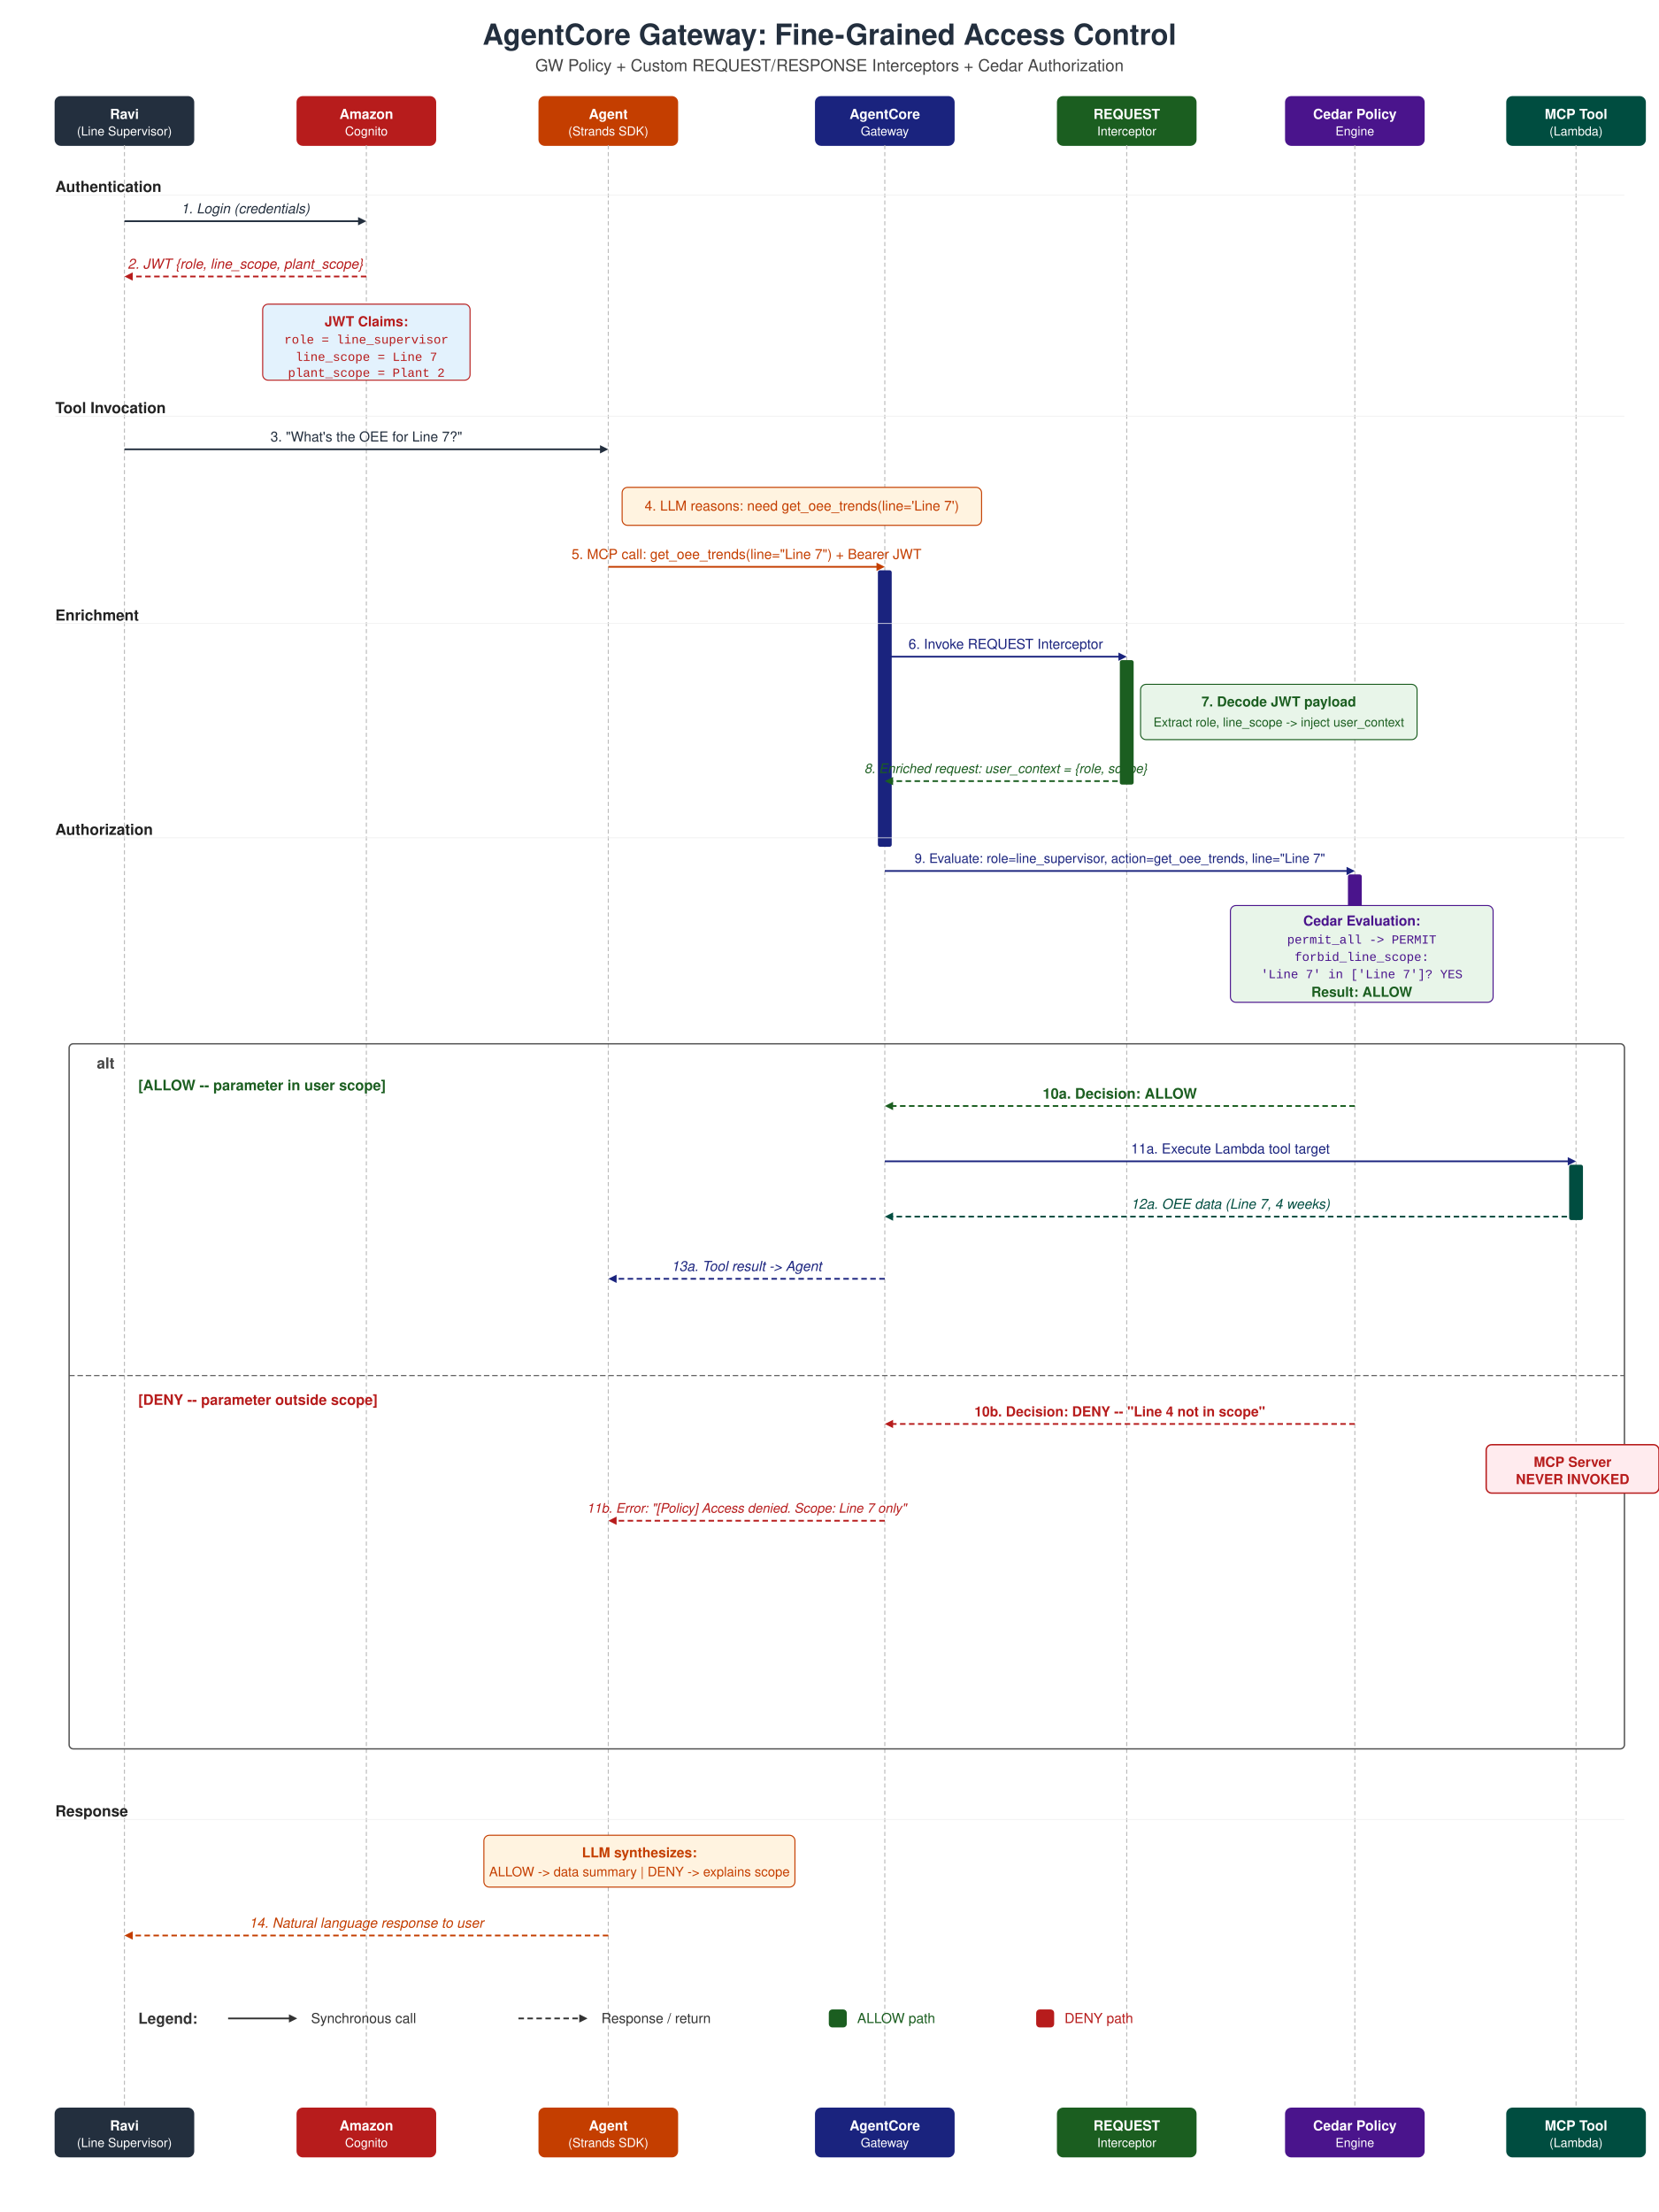
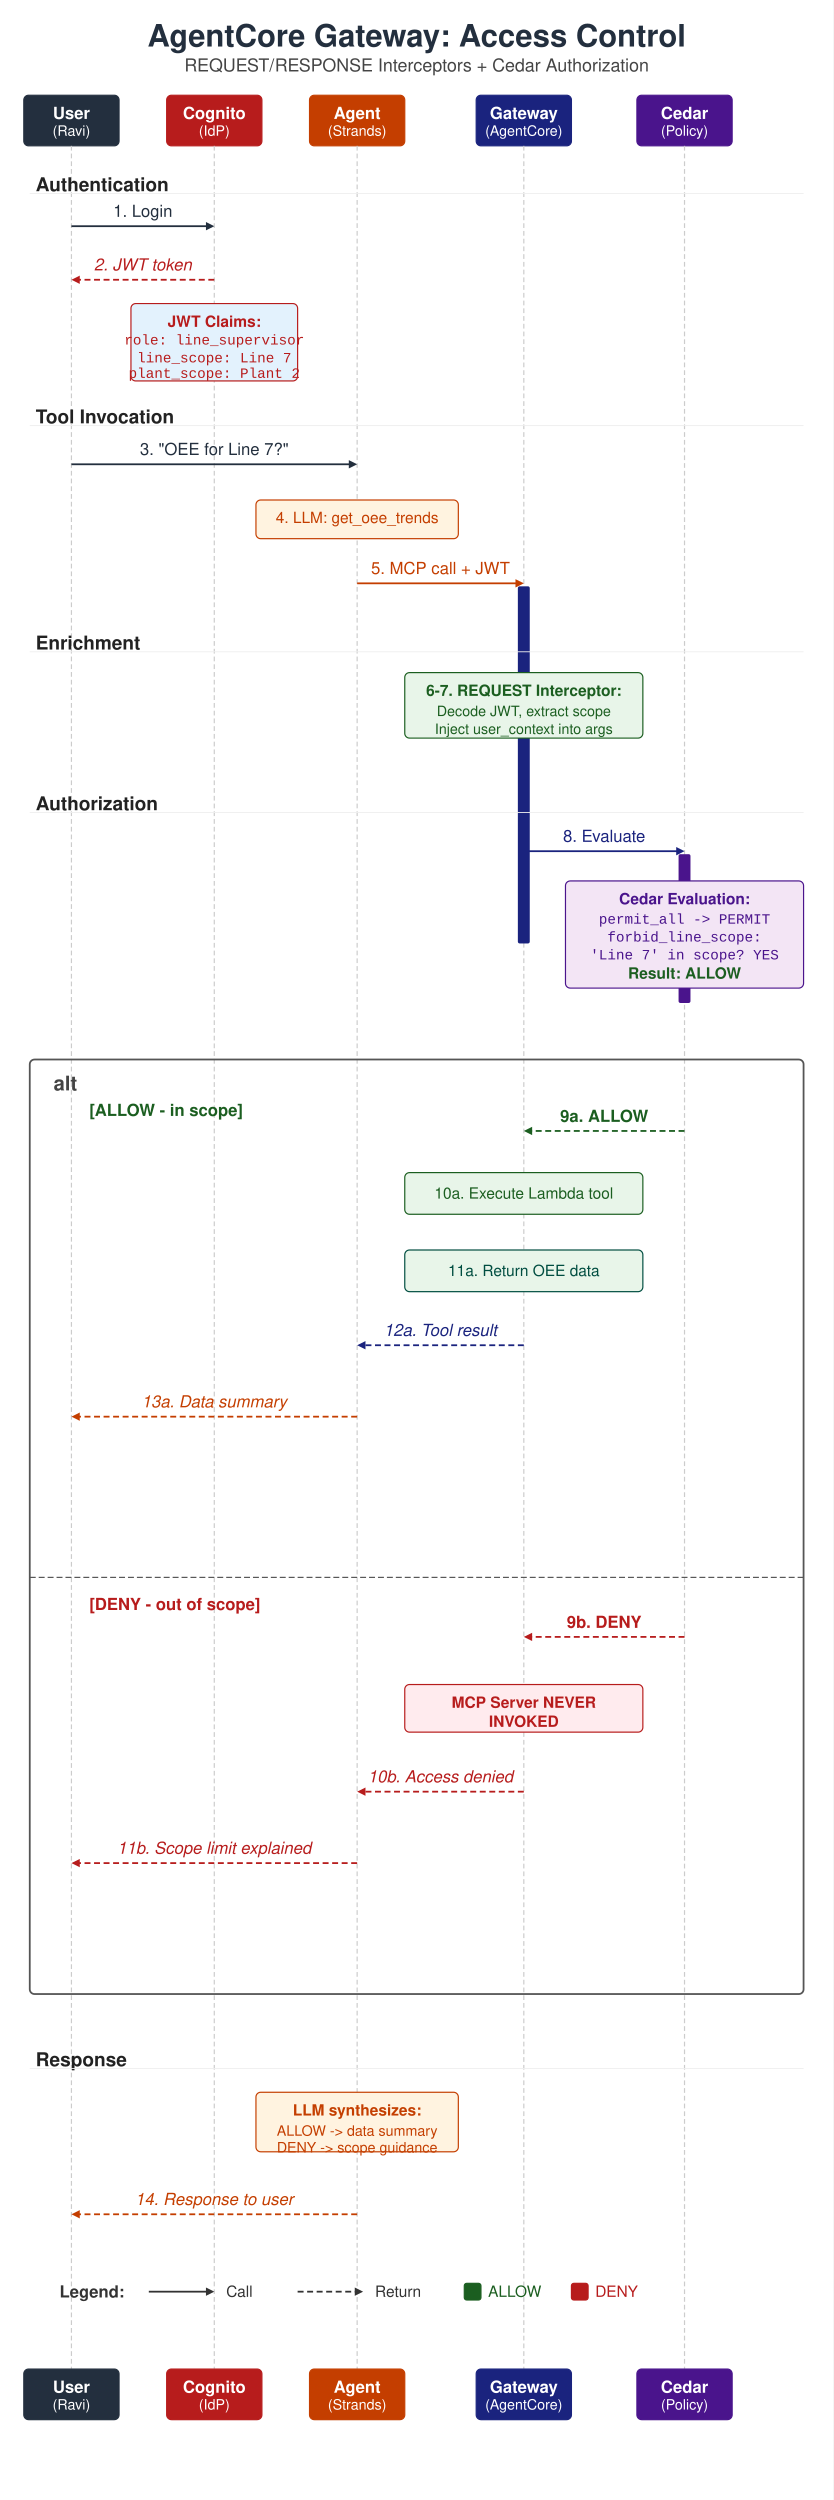
- <svg xmlns="http://www.w3.org/2000/svg" viewBox="0 0 2400 3200" width="2400" height="3200">
-   <rect width="2400" height="3200" fill="white" />
-   <text x="1200" y="50" font-size="42" font-family="Segoe UI, Helvetica, Arial, sans-serif" font-weight="bold" fill="#232F3E" text-anchor="middle" dominant-baseline="middle">AgentCore Gateway: Fine-Grained Access Control</text>
-   <text x="1200" y="95" font-size="24" font-family="Segoe UI, Helvetica, Arial, sans-serif" fill="#444444" text-anchor="middle" dominant-baseline="middle">GW Policy + Custom REQUEST/RESPONSE Interceptors + Cedar Authorization</text>
-   <rect x="80" y="140" width="200" height="70" rx="8" fill="#232F3E" stroke="#232F3E" stroke-width="2" />
-   <text x="180" y="165" font-size="20" font-family="Segoe UI, Helvetica, Arial, sans-serif" font-weight="bold" fill="white" text-anchor="middle" dominant-baseline="middle">Ravi</text>
-   <text x="180" y="190" font-size="18" font-family="Segoe UI, Helvetica, Arial, sans-serif" fill="white" text-anchor="middle" dominant-baseline="middle">(Line Supervisor)</text>
-   <line x1="180" y1="210" x2="180" y2="3050" stroke="#BBBBBB" stroke-width="1.5" stroke-dasharray="6,4" />
-   <rect x="80" y="3050" width="200" height="70" rx="8" fill="#232F3E" stroke="#232F3E" stroke-width="2" />
-   <text x="180" y="3075" font-size="20" font-family="Segoe UI, Helvetica, Arial, sans-serif" font-weight="bold" fill="white" text-anchor="middle" dominant-baseline="middle">Ravi</text>
-   <text x="180" y="3100" font-size="18" font-family="Segoe UI, Helvetica, Arial, sans-serif" fill="white" text-anchor="middle" dominant-baseline="middle">(Line Supervisor)</text>
-   <rect x="430" y="140" width="200" height="70" rx="8" fill="#B71C1C" stroke="#B71C1C" stroke-width="2" />
-   <text x="530" y="165" font-size="20" font-family="Segoe UI, Helvetica, Arial, sans-serif" font-weight="bold" fill="white" text-anchor="middle" dominant-baseline="middle">Amazon</text>
-   <text x="530" y="190" font-size="18" font-family="Segoe UI, Helvetica, Arial, sans-serif" fill="white" text-anchor="middle" dominant-baseline="middle">Cognito</text>
-   <line x1="530" y1="210" x2="530" y2="3050" stroke="#BBBBBB" stroke-width="1.5" stroke-dasharray="6,4" />
-   <rect x="430" y="3050" width="200" height="70" rx="8" fill="#B71C1C" stroke="#B71C1C" stroke-width="2" />
-   <text x="530" y="3075" font-size="20" font-family="Segoe UI, Helvetica, Arial, sans-serif" font-weight="bold" fill="white" text-anchor="middle" dominant-baseline="middle">Amazon</text>
-   <text x="530" y="3100" font-size="18" font-family="Segoe UI, Helvetica, Arial, sans-serif" fill="white" text-anchor="middle" dominant-baseline="middle">Cognito</text>
-   <rect x="780" y="140" width="200" height="70" rx="8" fill="#C43E00" stroke="#C43E00" stroke-width="2" />
-   <text x="880" y="165" font-size="20" font-family="Segoe UI, Helvetica, Arial, sans-serif" font-weight="bold" fill="white" text-anchor="middle" dominant-baseline="middle">Agent</text>
-   <text x="880" y="190" font-size="18" font-family="Segoe UI, Helvetica, Arial, sans-serif" fill="white" text-anchor="middle" dominant-baseline="middle">(Strands SDK)</text>
-   <line x1="880" y1="210" x2="880" y2="3050" stroke="#BBBBBB" stroke-width="1.5" stroke-dasharray="6,4" />
-   <rect x="780" y="3050" width="200" height="70" rx="8" fill="#C43E00" stroke="#C43E00" stroke-width="2" />
-   <text x="880" y="3075" font-size="20" font-family="Segoe UI, Helvetica, Arial, sans-serif" font-weight="bold" fill="white" text-anchor="middle" dominant-baseline="middle">Agent</text>
-   <text x="880" y="3100" font-size="18" font-family="Segoe UI, Helvetica, Arial, sans-serif" fill="white" text-anchor="middle" dominant-baseline="middle">(Strands SDK)</text>
-   <rect x="1180" y="140" width="200" height="70" rx="8" fill="#1A237E" stroke="#1A237E" stroke-width="2" />
-   <text x="1280" y="165" font-size="20" font-family="Segoe UI, Helvetica, Arial, sans-serif" font-weight="bold" fill="white" text-anchor="middle" dominant-baseline="middle">AgentCore</text>
-   <text x="1280" y="190" font-size="18" font-family="Segoe UI, Helvetica, Arial, sans-serif" fill="white" text-anchor="middle" dominant-baseline="middle">Gateway</text>
-   <line x1="1280" y1="210" x2="1280" y2="3050" stroke="#BBBBBB" stroke-width="1.5" stroke-dasharray="6,4" />
-   <rect x="1180" y="3050" width="200" height="70" rx="8" fill="#1A237E" stroke="#1A237E" stroke-width="2" />
-   <text x="1280" y="3075" font-size="20" font-family="Segoe UI, Helvetica, Arial, sans-serif" font-weight="bold" fill="white" text-anchor="middle" dominant-baseline="middle">AgentCore</text>
-   <text x="1280" y="3100" font-size="18" font-family="Segoe UI, Helvetica, Arial, sans-serif" fill="white" text-anchor="middle" dominant-baseline="middle">Gateway</text>
-   <rect x="1530" y="140" width="200" height="70" rx="8" fill="#1B5E20" stroke="#1B5E20" stroke-width="2" />
-   <text x="1630" y="165" font-size="20" font-family="Segoe UI, Helvetica, Arial, sans-serif" font-weight="bold" fill="white" text-anchor="middle" dominant-baseline="middle">REQUEST</text>
-   <text x="1630" y="190" font-size="18" font-family="Segoe UI, Helvetica, Arial, sans-serif" fill="white" text-anchor="middle" dominant-baseline="middle">Interceptor</text>
-   <line x1="1630" y1="210" x2="1630" y2="3050" stroke="#BBBBBB" stroke-width="1.5" stroke-dasharray="6,4" />
-   <rect x="1530" y="3050" width="200" height="70" rx="8" fill="#1B5E20" stroke="#1B5E20" stroke-width="2" />
-   <text x="1630" y="3075" font-size="20" font-family="Segoe UI, Helvetica, Arial, sans-serif" font-weight="bold" fill="white" text-anchor="middle" dominant-baseline="middle">REQUEST</text>
-   <text x="1630" y="3100" font-size="18" font-family="Segoe UI, Helvetica, Arial, sans-serif" fill="white" text-anchor="middle" dominant-baseline="middle">Interceptor</text>
-   <rect x="1860" y="140" width="200" height="70" rx="8" fill="#4A148C" stroke="#4A148C" stroke-width="2" />
-   <text x="1960" y="165" font-size="20" font-family="Segoe UI, Helvetica, Arial, sans-serif" font-weight="bold" fill="white" text-anchor="middle" dominant-baseline="middle">Cedar Policy</text>
-   <text x="1960" y="190" font-size="18" font-family="Segoe UI, Helvetica, Arial, sans-serif" fill="white" text-anchor="middle" dominant-baseline="middle">Engine</text>
-   <line x1="1960" y1="210" x2="1960" y2="3050" stroke="#BBBBBB" stroke-width="1.5" stroke-dasharray="6,4" />
-   <rect x="1860" y="3050" width="200" height="70" rx="8" fill="#4A148C" stroke="#4A148C" stroke-width="2" />
-   <text x="1960" y="3075" font-size="20" font-family="Segoe UI, Helvetica, Arial, sans-serif" font-weight="bold" fill="white" text-anchor="middle" dominant-baseline="middle">Cedar Policy</text>
-   <text x="1960" y="3100" font-size="18" font-family="Segoe UI, Helvetica, Arial, sans-serif" fill="white" text-anchor="middle" dominant-baseline="middle">Engine</text>
-   <rect x="2180" y="140" width="200" height="70" rx="8" fill="#004D40" stroke="#004D40" stroke-width="2" />
-   <text x="2280" y="165" font-size="20" font-family="Segoe UI, Helvetica, Arial, sans-serif" font-weight="bold" fill="white" text-anchor="middle" dominant-baseline="middle">MCP Tool</text>
-   <text x="2280" y="190" font-size="18" font-family="Segoe UI, Helvetica, Arial, sans-serif" fill="white" text-anchor="middle" dominant-baseline="middle">(Lambda)</text>
-   <line x1="2280" y1="210" x2="2280" y2="3050" stroke="#BBBBBB" stroke-width="1.5" stroke-dasharray="6,4" />
-   <rect x="2180" y="3050" width="200" height="70" rx="8" fill="#004D40" stroke="#004D40" stroke-width="2" />
-   <text x="2280" y="3075" font-size="20" font-family="Segoe UI, Helvetica, Arial, sans-serif" font-weight="bold" fill="white" text-anchor="middle" dominant-baseline="middle">MCP Tool</text>
-   <text x="2280" y="3100" font-size="18" font-family="Segoe UI, Helvetica, Arial, sans-serif" fill="white" text-anchor="middle" dominant-baseline="middle">(Lambda)</text>
-   <text x="80" y="270" font-size="22" font-family="Segoe UI, Helvetica, Arial, sans-serif" font-weight="bold" fill="#222222" text-anchor="start" dominant-baseline="middle">Authentication</text>
-   <line x1="80" y1="282" x2="2350" y2="282" stroke="#EEEEEE" stroke-width="1" />
-   <line x1="180" y1="320" x2="524.0" y2="320.0" stroke="#232F3E" stroke-width="2.5" />
-   <polygon points="530,320 518.0,326.0 518.0,314.0" fill="#232F3E" />
-   <text x="355" y="302" font-size="20" font-family="Segoe UI, Helvetica, Arial, sans-serif" font-style="italic" fill="#232F3E" text-anchor="middle" dominant-baseline="middle">1. Login (credentials)</text>
-   <line x1="530" y1="400" x2="186.0" y2="400.0" stroke="#B71C1C" stroke-width="2.5" stroke-dasharray="8,5" />
-   <polygon points="180,400 192.0,394.0 192.0,406.0" fill="#B71C1C" />
-   <text x="355" y="382" font-size="20" font-family="Segoe UI, Helvetica, Arial, sans-serif" font-style="italic" fill="#B71C1C" text-anchor="middle" dominant-baseline="middle">2. JWT {role, line_scope, plant_scope}</text>
-   <rect x="380" y="440" width="300" height="110" rx="8" fill="#E3F2FD" stroke="#B71C1C" stroke-width="1.5" />
-   <text x="530" y="465" font-size="20" font-family="Segoe UI, Helvetica, Arial, sans-serif" font-weight="bold" fill="#B71C1C" text-anchor="middle" dominant-baseline="middle">JWT Claims:</text>
-   <text x="530" y="492" font-size="18" font-family="Courier New, monospace" fill="#B71C1C" text-anchor="middle" dominant-baseline="middle">role = line_supervisor</text>
-   <text x="530" y="517" font-size="18" font-family="Courier New, monospace" fill="#B71C1C" text-anchor="middle" dominant-baseline="middle">line_scope = Line 7</text>
-   <text x="530" y="540" font-size="18" font-family="Courier New, monospace" fill="#B71C1C" text-anchor="middle" dominant-baseline="middle">plant_scope = Plant 2</text>
-   <text x="80" y="590" font-size="22" font-family="Segoe UI, Helvetica, Arial, sans-serif" font-weight="bold" fill="#222222" text-anchor="start" dominant-baseline="middle">Tool Invocation</text>
-   <line x1="80" y1="602" x2="2350" y2="602" stroke="#EEEEEE" stroke-width="1" />
-   <line x1="180" y1="650" x2="874.0" y2="650.0" stroke="#232F3E" stroke-width="2.5" />
-   <polygon points="880,650 868.0,656.0 868.0,644.0" fill="#232F3E" />
-   <text x="530" y="632" font-size="20" font-family="Segoe UI, Helvetica, Arial, sans-serif" fill="#232F3E" text-anchor="middle" dominant-baseline="middle">3. "What's the OEE for Line 7?"</text>
-   <rect x="900" y="705" width="520" height="55" rx="8" fill="#FFF3E0" stroke="#C43E00" stroke-width="1.5" />
-   <text x="1160" y="732" font-size="20" font-family="Segoe UI, Helvetica, Arial, sans-serif" fill="#C43E00" text-anchor="middle" dominant-baseline="middle">4. LLM reasons: need get_oee_trends(line='Line 7')</text>
-   <line x1="880" y1="820" x2="1274.0" y2="820.0" stroke="#C43E00" stroke-width="2.5" />
-   <polygon points="1280,820 1268.0,826.0 1268.0,814.0" fill="#C43E00" />
-   <text x="1080" y="802" font-size="20" font-family="Segoe UI, Helvetica, Arial, sans-serif" fill="#C43E00" text-anchor="middle" dominant-baseline="middle">5. MCP call: get_oee_trends(line="Line 7") + Bearer JWT</text>
-   <rect x="1270" y="825" width="20" height="400" rx="3" fill="#1A237E" stroke="#1A237E" stroke-width="0" />
-   <text x="80" y="890" font-size="22" font-family="Segoe UI, Helvetica, Arial, sans-serif" font-weight="bold" fill="#222222" text-anchor="start" dominant-baseline="middle">Enrichment</text>
-   <line x1="80" y1="902" x2="2350" y2="902" stroke="#EEEEEE" stroke-width="1" />
-   <line x1="1280" y1="950" x2="1624.0" y2="950.0" stroke="#1A237E" stroke-width="2.5" />
-   <polygon points="1630,950 1618.0,956.0 1618.0,944.0" fill="#1A237E" />
-   <text x="1455" y="932" font-size="20" font-family="Segoe UI, Helvetica, Arial, sans-serif" fill="#1A237E" text-anchor="middle" dominant-baseline="middle">6. Invoke REQUEST Interceptor</text>
-   <rect x="1620" y="955" width="20" height="180" rx="3" fill="#1B5E20" stroke="#1B5E20" stroke-width="0" />
-   <rect x="1650" y="990" width="400" height="80" rx="8" fill="#E8F5E9" stroke="#1B5E20" stroke-width="1.5" />
-   <text x="1850" y="1015" font-size="20" font-family="Segoe UI, Helvetica, Arial, sans-serif" font-weight="bold" fill="#1B5E20" text-anchor="middle" dominant-baseline="middle">7. Decode JWT payload</text>
-   <text x="1850" y="1045" font-size="18" font-family="Segoe UI, Helvetica, Arial, sans-serif" fill="#1B5E20" text-anchor="middle" dominant-baseline="middle">Extract role, line_scope -&gt; inject user_context</text>
-   <line x1="1630" y1="1130" x2="1286.0" y2="1130.0" stroke="#1B5E20" stroke-width="2.5" stroke-dasharray="8,5" />
-   <polygon points="1280,1130 1292.0,1124.0 1292.0,1136.0" fill="#1B5E20" />
-   <text x="1455" y="1112" font-size="19" font-family="Segoe UI, Helvetica, Arial, sans-serif" font-style="italic" fill="#1B5E20" text-anchor="middle" dominant-baseline="middle">8. Enriched request: user_context = {role, scope}</text>
-   <text x="80" y="1200" font-size="22" font-family="Segoe UI, Helvetica, Arial, sans-serif" font-weight="bold" fill="#222222" text-anchor="start" dominant-baseline="middle">Authorization</text>
-   <line x1="80" y1="1212" x2="2350" y2="1212" stroke="#EEEEEE" stroke-width="1" />
-   <line x1="1280" y1="1260" x2="1954.0" y2="1260.0" stroke="#1A237E" stroke-width="2.5" />
-   <polygon points="1960,1260 1948.0,1266.0 1948.0,1254.0" fill="#1A237E" />
-   <text x="1620" y="1242" font-size="19" font-family="Segoe UI, Helvetica, Arial, sans-serif" fill="#1A237E" text-anchor="middle" dominant-baseline="middle">9. Evaluate: role=line_supervisor, action=get_oee_trends, line="Line 7"</text>
-   <rect x="1950" y="1265" width="20" height="180" rx="3" fill="#4A148C" stroke="#4A148C" stroke-width="0" />
-   <rect x="1780" y="1310" width="380" height="140" rx="8" fill="#E8F5E9" stroke="#4A148C" stroke-width="1.5" />
-   <text x="1970" y="1332" font-size="20" font-family="Segoe UI, Helvetica, Arial, sans-serif" font-weight="bold" fill="#4A148C" text-anchor="middle" dominant-baseline="middle">Cedar Evaluation:</text>
-   <text x="1970" y="1360" font-size="18" font-family="Courier New, monospace" fill="#4A148C" text-anchor="middle" dominant-baseline="middle">permit_all -&gt; PERMIT</text>
-   <text x="1970" y="1385" font-size="18" font-family="Courier New, monospace" fill="#4A148C" text-anchor="middle" dominant-baseline="middle">forbid_line_scope:</text>
-   <text x="1970" y="1410" font-size="18" font-family="Courier New, monospace" fill="#4A148C" text-anchor="middle" dominant-baseline="middle">  'Line 7' in ['Line 7']? YES</text>
-   <text x="1970" y="1435" font-size="20" font-family="Segoe UI, Helvetica, Arial, sans-serif" font-weight="bold" fill="#1B5E20" text-anchor="middle" dominant-baseline="middle">Result: ALLOW</text>
-   <rect x="100" y="1510" width="2250" height="1020" fill="none" stroke="#555555" stroke-width="2" rx="6" />
-   <text x="140" y="1538" font-size="22" font-family="Segoe UI, Helvetica, Arial, sans-serif" font-weight="bold" fill="#444444" text-anchor="start" dominant-baseline="middle">alt</text>
-   <line x1="100" y1="1990" x2="2350" y2="1990" stroke="#555555" stroke-width="1.5" stroke-dasharray="8,4" />
-   <text x="200" y="1570" font-size="21" font-family="Segoe UI, Helvetica, Arial, sans-serif" font-weight="bold" fill="#1B5E20" text-anchor="start" dominant-baseline="middle">[ALLOW -- parameter in user scope]</text>
-   <text x="200" y="2025" font-size="21" font-family="Segoe UI, Helvetica, Arial, sans-serif" font-weight="bold" fill="#B71C1C" text-anchor="start" dominant-baseline="middle">[DENY -- parameter outside scope]</text>
-   <line x1="1960" y1="1600" x2="1286.0" y2="1600.0" stroke="#1B5E20" stroke-width="2.5" stroke-dasharray="8,5" />
-   <polygon points="1280,1600 1292.0,1594.0 1292.0,1606.0" fill="#1B5E20" />
-   <text x="1620" y="1582" font-size="21" font-family="Segoe UI, Helvetica, Arial, sans-serif" font-weight="bold" fill="#1B5E20" text-anchor="middle" dominant-baseline="middle">10a. Decision: ALLOW</text>
-   <line x1="1280" y1="1680" x2="2274.0" y2="1680.0" stroke="#1A237E" stroke-width="2.5" />
-   <polygon points="2280,1680 2268.0,1686.0 2268.0,1674.0" fill="#1A237E" />
-   <text x="1780" y="1662" font-size="20" font-family="Segoe UI, Helvetica, Arial, sans-serif" fill="#1A237E" text-anchor="middle" dominant-baseline="middle">11a. Execute Lambda tool target</text>
-   <rect x="2270" y="1685" width="20" height="80" rx="3" fill="#004D40" stroke="#004D40" stroke-width="0" />
-   <line x1="2280" y1="1760" x2="1286.0" y2="1760.0" stroke="#004D40" stroke-width="2.5" stroke-dasharray="8,5" />
-   <polygon points="1280,1760 1292.0,1754.0 1292.0,1766.0" fill="#004D40" />
-   <text x="1780" y="1742" font-size="20" font-family="Segoe UI, Helvetica, Arial, sans-serif" font-style="italic" fill="#004D40" text-anchor="middle" dominant-baseline="middle">12a. OEE data (Line 7, 4 weeks)</text>
-   <line x1="1280" y1="1850" x2="886.0" y2="1850.0" stroke="#1A237E" stroke-width="2.5" stroke-dasharray="8,5" />
-   <polygon points="880,1850 892.0,1844.0 892.0,1856.0" fill="#1A237E" />
-   <text x="1080" y="1832" font-size="20" font-family="Segoe UI, Helvetica, Arial, sans-serif" font-style="italic" fill="#1A237E" text-anchor="middle" dominant-baseline="middle">13a. Tool result -&gt; Agent</text>
-   <line x1="1960" y1="2060" x2="1286.0" y2="2060.0" stroke="#B71C1C" stroke-width="2.5" stroke-dasharray="8,5" />
-   <polygon points="1280,2060 1292.0,2054.0 1292.0,2066.0" fill="#B71C1C" />
-   <text x="1620" y="2042" font-size="20" font-family="Segoe UI, Helvetica, Arial, sans-serif" font-weight="bold" fill="#B71C1C" text-anchor="middle" dominant-baseline="middle">10b. Decision: DENY -- "Line 4 not in scope"</text>
-   <rect x="2150" y="2090" width="250" height="70" rx="8" fill="#FFEBEE" stroke="#B71C1C" stroke-width="2" />
-   <text x="2275" y="2115" font-size="20" font-family="Segoe UI, Helvetica, Arial, sans-serif" font-weight="bold" fill="#B71C1C" text-anchor="middle" dominant-baseline="middle">MCP Server</text>
-   <text x="2275" y="2140" font-size="20" font-family="Segoe UI, Helvetica, Arial, sans-serif" font-weight="bold" fill="#B71C1C" text-anchor="middle" dominant-baseline="middle">NEVER INVOKED</text>
-   <line x1="1280" y1="2200" x2="886.0" y2="2200.0" stroke="#B71C1C" stroke-width="2.5" stroke-dasharray="8,5" />
-   <polygon points="880,2200 892.0,2194.0 892.0,2206.0" fill="#B71C1C" />
-   <text x="1080" y="2182" font-size="19" font-family="Segoe UI, Helvetica, Arial, sans-serif" font-style="italic" fill="#B71C1C" text-anchor="middle" dominant-baseline="middle">11b. Error: "[Policy] Access denied. Scope: Line 7 only"</text>
-   <text x="80" y="2620" font-size="22" font-family="Segoe UI, Helvetica, Arial, sans-serif" font-weight="bold" fill="#222222" text-anchor="start" dominant-baseline="middle">Response</text>
-   <line x1="80" y1="2632" x2="2350" y2="2632" stroke="#EEEEEE" stroke-width="1" />
-   <rect x="700" y="2655" width="450" height="75" rx="8" fill="#FFF3E0" stroke="#C43E00" stroke-width="1.5" />
-   <text x="925" y="2680" font-size="20" font-family="Segoe UI, Helvetica, Arial, sans-serif" font-weight="bold" fill="#C43E00" text-anchor="middle" dominant-baseline="middle">LLM synthesizes:</text>
-   <text x="925" y="2708" font-size="19" font-family="Segoe UI, Helvetica, Arial, sans-serif" fill="#C43E00" text-anchor="middle" dominant-baseline="middle">ALLOW -&gt; data summary | DENY -&gt; explains scope</text>
-   <line x1="880" y1="2800" x2="186.0" y2="2800.0" stroke="#C43E00" stroke-width="2.5" stroke-dasharray="8,5" />
-   <polygon points="180,2800 192.0,2794.0 192.0,2806.0" fill="#C43E00" />
-   <text x="530" y="2782" font-size="20" font-family="Segoe UI, Helvetica, Arial, sans-serif" font-style="italic" fill="#C43E00" text-anchor="middle" dominant-baseline="middle">14. Natural language response to user</text>
-   <text x="200" y="2920" font-size="22" font-family="Segoe UI, Helvetica, Arial, sans-serif" font-weight="bold" fill="#333333" text-anchor="start" dominant-baseline="middle">Legend:</text>
-   <line x1="330" y1="2920" x2="424.0" y2="2920.0" stroke="#333333" stroke-width="2.5" />
-   <polygon points="430,2920 418.0,2926.0 418.0,2914.0" fill="#333333" />
-   <text x="450" y="2920" font-size="20" font-family="Segoe UI, Helvetica, Arial, sans-serif" fill="#333333" text-anchor="start" dominant-baseline="middle">Synchronous call</text>
-   <line x1="750" y1="2920" x2="844.0" y2="2920.0" stroke="#333333" stroke-width="2.5" stroke-dasharray="8,5" />
-   <polygon points="850,2920 838.0,2926.0 838.0,2914.0" fill="#333333" />
-   <text x="870" y="2920" font-size="20" font-family="Segoe UI, Helvetica, Arial, sans-serif" fill="#333333" text-anchor="start" dominant-baseline="middle">Response / return</text>
-   <rect x="1200" y="2908" width="24" height="24" rx="4" fill="#1B5E20" stroke="#1B5E20" stroke-width="2" />
-   <text x="1240" y="2920" font-size="20" font-family="Segoe UI, Helvetica, Arial, sans-serif" fill="#1B5E20" text-anchor="start" dominant-baseline="middle">ALLOW path</text>
-   <rect x="1500" y="2908" width="24" height="24" rx="4" fill="#B71C1C" stroke="#B71C1C" stroke-width="2" />
-   <text x="1540" y="2920" font-size="20" font-family="Segoe UI, Helvetica, Arial, sans-serif" fill="#B71C1C" text-anchor="start" dominant-baseline="middle">DENY path</text>
+ <svg xmlns="http://www.w3.org/2000/svg" viewBox="0 0 1400 4200" width="1400" height="4200">
+   <rect width="1400" height="4200" fill="white" />
+   <text x="700" y="60" font-size="52" font-family="Segoe UI, Helvetica, Arial, sans-serif" font-weight="bold" fill="#232F3E" text-anchor="middle" dominant-baseline="middle">AgentCore Gateway: Access Control</text>
+   <text x="700" y="110" font-size="30" font-family="Segoe UI, Helvetica, Arial, sans-serif" fill="#444444" text-anchor="middle" dominant-baseline="middle">REQUEST/RESPONSE Interceptors + Cedar Authorization</text>
+   <rect x="40" y="160" width="160" height="85" rx="8" fill="#232F3E" stroke="#232F3E" stroke-width="2" />
+   <text x="120" y="190" font-size="28" font-family="Segoe UI, Helvetica, Arial, sans-serif" font-weight="bold" fill="white" text-anchor="middle" dominant-baseline="middle">User</text>
+   <text x="120" y="220" font-size="24" font-family="Segoe UI, Helvetica, Arial, sans-serif" fill="white" text-anchor="middle" dominant-baseline="middle">(Ravi)</text>
+   <line x1="120" y1="245" x2="120" y2="3980" stroke="#CCCCCC" stroke-width="2" stroke-dasharray="8,5" />
+   <rect x="40" y="3980" width="160" height="85" rx="8" fill="#232F3E" stroke="#232F3E" stroke-width="2" />
+   <text x="120" y="4010" font-size="28" font-family="Segoe UI, Helvetica, Arial, sans-serif" font-weight="bold" fill="white" text-anchor="middle" dominant-baseline="middle">User</text>
+   <text x="120" y="4040" font-size="24" font-family="Segoe UI, Helvetica, Arial, sans-serif" fill="white" text-anchor="middle" dominant-baseline="middle">(Ravi)</text>
+   <rect x="280" y="160" width="160" height="85" rx="8" fill="#B71C1C" stroke="#B71C1C" stroke-width="2" />
+   <text x="360" y="190" font-size="28" font-family="Segoe UI, Helvetica, Arial, sans-serif" font-weight="bold" fill="white" text-anchor="middle" dominant-baseline="middle">Cognito</text>
+   <text x="360" y="220" font-size="24" font-family="Segoe UI, Helvetica, Arial, sans-serif" fill="white" text-anchor="middle" dominant-baseline="middle">(IdP)</text>
+   <line x1="360" y1="245" x2="360" y2="3980" stroke="#CCCCCC" stroke-width="2" stroke-dasharray="8,5" />
+   <rect x="280" y="3980" width="160" height="85" rx="8" fill="#B71C1C" stroke="#B71C1C" stroke-width="2" />
+   <text x="360" y="4010" font-size="28" font-family="Segoe UI, Helvetica, Arial, sans-serif" font-weight="bold" fill="white" text-anchor="middle" dominant-baseline="middle">Cognito</text>
+   <text x="360" y="4040" font-size="24" font-family="Segoe UI, Helvetica, Arial, sans-serif" fill="white" text-anchor="middle" dominant-baseline="middle">(IdP)</text>
+   <rect x="520" y="160" width="160" height="85" rx="8" fill="#C43E00" stroke="#C43E00" stroke-width="2" />
+   <text x="600" y="190" font-size="28" font-family="Segoe UI, Helvetica, Arial, sans-serif" font-weight="bold" fill="white" text-anchor="middle" dominant-baseline="middle">Agent</text>
+   <text x="600" y="220" font-size="24" font-family="Segoe UI, Helvetica, Arial, sans-serif" fill="white" text-anchor="middle" dominant-baseline="middle">(Strands)</text>
+   <line x1="600" y1="245" x2="600" y2="3980" stroke="#CCCCCC" stroke-width="2" stroke-dasharray="8,5" />
+   <rect x="520" y="3980" width="160" height="85" rx="8" fill="#C43E00" stroke="#C43E00" stroke-width="2" />
+   <text x="600" y="4010" font-size="28" font-family="Segoe UI, Helvetica, Arial, sans-serif" font-weight="bold" fill="white" text-anchor="middle" dominant-baseline="middle">Agent</text>
+   <text x="600" y="4040" font-size="24" font-family="Segoe UI, Helvetica, Arial, sans-serif" fill="white" text-anchor="middle" dominant-baseline="middle">(Strands)</text>
+   <rect x="800" y="160" width="160" height="85" rx="8" fill="#1A237E" stroke="#1A237E" stroke-width="2" />
+   <text x="880" y="190" font-size="28" font-family="Segoe UI, Helvetica, Arial, sans-serif" font-weight="bold" fill="white" text-anchor="middle" dominant-baseline="middle">Gateway</text>
+   <text x="880" y="220" font-size="24" font-family="Segoe UI, Helvetica, Arial, sans-serif" fill="white" text-anchor="middle" dominant-baseline="middle">(AgentCore)</text>
+   <line x1="880" y1="245" x2="880" y2="3980" stroke="#CCCCCC" stroke-width="2" stroke-dasharray="8,5" />
+   <rect x="800" y="3980" width="160" height="85" rx="8" fill="#1A237E" stroke="#1A237E" stroke-width="2" />
+   <text x="880" y="4010" font-size="28" font-family="Segoe UI, Helvetica, Arial, sans-serif" font-weight="bold" fill="white" text-anchor="middle" dominant-baseline="middle">Gateway</text>
+   <text x="880" y="4040" font-size="24" font-family="Segoe UI, Helvetica, Arial, sans-serif" fill="white" text-anchor="middle" dominant-baseline="middle">(AgentCore)</text>
+   <rect x="1070" y="160" width="160" height="85" rx="8" fill="#4A148C" stroke="#4A148C" stroke-width="2" />
+   <text x="1150" y="190" font-size="28" font-family="Segoe UI, Helvetica, Arial, sans-serif" font-weight="bold" fill="white" text-anchor="middle" dominant-baseline="middle">Cedar</text>
+   <text x="1150" y="220" font-size="24" font-family="Segoe UI, Helvetica, Arial, sans-serif" fill="white" text-anchor="middle" dominant-baseline="middle">(Policy)</text>
+   <line x1="1150" y1="245" x2="1150" y2="3980" stroke="#CCCCCC" stroke-width="2" stroke-dasharray="8,5" />
+   <rect x="1070" y="3980" width="160" height="85" rx="8" fill="#4A148C" stroke="#4A148C" stroke-width="2" />
+   <text x="1150" y="4010" font-size="28" font-family="Segoe UI, Helvetica, Arial, sans-serif" font-weight="bold" fill="white" text-anchor="middle" dominant-baseline="middle">Cedar</text>
+   <text x="1150" y="4040" font-size="24" font-family="Segoe UI, Helvetica, Arial, sans-serif" fill="white" text-anchor="middle" dominant-baseline="middle">(Policy)</text>
+   <text x="60" y="310" font-size="32" font-family="Segoe UI, Helvetica, Arial, sans-serif" font-weight="bold" fill="#222222" text-anchor="start" dominant-baseline="middle">Authentication</text>
+   <line x1="50" y1="325" x2="1350" y2="325" stroke="#EEEEEE" stroke-width="1.5" />
+   <line x1="120" y1="380" x2="353.0" y2="380.0" stroke="#232F3E" stroke-width="3" />
+   <polygon points="360,380 346.0,387.0 346.0,373.0" fill="#232F3E" />
+   <text x="240" y="355" font-size="28" font-family="Segoe UI, Helvetica, Arial, sans-serif" fill="#232F3E" text-anchor="middle" dominant-baseline="middle">1. Login</text>
+   <line x1="360" y1="470" x2="127.0" y2="470.0" stroke="#B71C1C" stroke-width="3" stroke-dasharray="10,6" />
+   <polygon points="120,470 134.0,463.0 134.0,477.0" fill="#B71C1C" />
+   <text x="240" y="445" font-size="28" font-family="Segoe UI, Helvetica, Arial, sans-serif" font-style="italic" fill="#B71C1C" text-anchor="middle" dominant-baseline="middle">2. JWT token</text>
+   <rect x="220" y="510" width="280" height="130" rx="8" fill="#E3F2FD" stroke="#B71C1C" stroke-width="2" />
+   <text x="360" y="540" font-size="26" font-family="Segoe UI, Helvetica, Arial, sans-serif" font-weight="bold" fill="#B71C1C" text-anchor="middle" dominant-baseline="middle">JWT Claims:</text>
+   <text x="360" y="572" font-size="24" font-family="Courier New, monospace" fill="#B71C1C" text-anchor="middle" dominant-baseline="middle">role: line_supervisor</text>
+   <text x="360" y="602" font-size="24" font-family="Courier New, monospace" fill="#B71C1C" text-anchor="middle" dominant-baseline="middle">line_scope: Line 7</text>
+   <text x="360" y="628" font-size="24" font-family="Courier New, monospace" fill="#B71C1C" text-anchor="middle" dominant-baseline="middle">plant_scope: Plant 2</text>
+   <text x="60" y="700" font-size="32" font-family="Segoe UI, Helvetica, Arial, sans-serif" font-weight="bold" fill="#222222" text-anchor="start" dominant-baseline="middle">Tool Invocation</text>
+   <line x1="50" y1="715" x2="1350" y2="715" stroke="#EEEEEE" stroke-width="1.5" />
+   <line x1="120" y1="780" x2="593.0" y2="780.0" stroke="#232F3E" stroke-width="3" />
+   <polygon points="600,780 586.0,787.0 586.0,773.0" fill="#232F3E" />
+   <text x="360" y="755" font-size="28" font-family="Segoe UI, Helvetica, Arial, sans-serif" fill="#232F3E" text-anchor="middle" dominant-baseline="middle">3. "OEE for Line 7?"</text>
+   <rect x="430" y="840" width="340" height="65" rx="8" fill="#FFF3E0" stroke="#C43E00" stroke-width="2" />
+   <text x="600" y="870" font-size="26" font-family="Segoe UI, Helvetica, Arial, sans-serif" fill="#C43E00" text-anchor="middle" dominant-baseline="middle">4. LLM: get_oee_trends</text>
+   <line x1="600" y1="980" x2="873.0" y2="980.0" stroke="#C43E00" stroke-width="3" />
+   <polygon points="880,980 866.0,987.0 866.0,973.0" fill="#C43E00" />
+   <text x="740" y="955" font-size="28" font-family="Segoe UI, Helvetica, Arial, sans-serif" fill="#C43E00" text-anchor="middle" dominant-baseline="middle">5. MCP call + JWT</text>
+   <rect x="870" y="985" width="20" height="600" rx="3" fill="#1A237E" stroke="#1A237E" stroke-width="0" />
+   <text x="60" y="1080" font-size="32" font-family="Segoe UI, Helvetica, Arial, sans-serif" font-weight="bold" fill="#222222" text-anchor="start" dominant-baseline="middle">Enrichment</text>
+   <line x1="50" y1="1095" x2="1350" y2="1095" stroke="#EEEEEE" stroke-width="1.5" />
+   <rect x="680" y="1130" width="400" height="110" rx="8" fill="#E8F5E9" stroke="#1B5E20" stroke-width="2" />
+   <text x="880" y="1160" font-size="26" font-family="Segoe UI, Helvetica, Arial, sans-serif" font-weight="bold" fill="#1B5E20" text-anchor="middle" dominant-baseline="middle">6-7. REQUEST Interceptor:</text>
+   <text x="880" y="1195" font-size="24" font-family="Segoe UI, Helvetica, Arial, sans-serif" fill="#1B5E20" text-anchor="middle" dominant-baseline="middle">Decode JWT, extract scope</text>
+   <text x="880" y="1225" font-size="24" font-family="Segoe UI, Helvetica, Arial, sans-serif" fill="#1B5E20" text-anchor="middle" dominant-baseline="middle">Inject user_context into args</text>
+   <text x="60" y="1350" font-size="32" font-family="Segoe UI, Helvetica, Arial, sans-serif" font-weight="bold" fill="#222222" text-anchor="start" dominant-baseline="middle">Authorization</text>
+   <line x1="50" y1="1365" x2="1350" y2="1365" stroke="#EEEEEE" stroke-width="1.5" />
+   <line x1="880" y1="1430" x2="1143.0" y2="1430.0" stroke="#1A237E" stroke-width="3" />
+   <polygon points="1150,1430 1136.0,1437.0 1136.0,1423.0" fill="#1A237E" />
+   <text x="1015" y="1405" font-size="28" font-family="Segoe UI, Helvetica, Arial, sans-serif" fill="#1A237E" text-anchor="middle" dominant-baseline="middle">8. Evaluate</text>
+   <rect x="1140" y="1435" width="20" height="250" rx="3" fill="#4A148C" stroke="#4A148C" stroke-width="0" />
+   <rect x="950" y="1480" width="400" height="180" rx="8" fill="#F3E5F5" stroke="#4A148C" stroke-width="2" />
+   <text x="1150" y="1510" font-size="26" font-family="Segoe UI, Helvetica, Arial, sans-serif" font-weight="bold" fill="#4A148C" text-anchor="middle" dominant-baseline="middle">Cedar Evaluation:</text>
+   <text x="1150" y="1545" font-size="24" font-family="Courier New, monospace" fill="#4A148C" text-anchor="middle" dominant-baseline="middle">permit_all -&gt; PERMIT</text>
+   <text x="1150" y="1575" font-size="24" font-family="Courier New, monospace" fill="#4A148C" text-anchor="middle" dominant-baseline="middle">forbid_line_scope:</text>
+   <text x="1150" y="1605" font-size="24" font-family="Courier New, monospace" fill="#4A148C" text-anchor="middle" dominant-baseline="middle">'Line 7' in scope? YES</text>
+   <text x="1150" y="1635" font-size="26" font-family="Segoe UI, Helvetica, Arial, sans-serif" font-weight="bold" fill="#1B5E20" text-anchor="middle" dominant-baseline="middle">Result: ALLOW</text>
+   <rect x="50" y="1780" width="1300" height="1570" fill="none" stroke="#555555" stroke-width="3" rx="8" />
+   <text x="90" y="1820" font-size="34" font-family="Segoe UI, Helvetica, Arial, sans-serif" font-weight="bold" fill="#444444" text-anchor="start" dominant-baseline="middle">alt</text>
+   <line x1="50" y1="2650" x2="1350" y2="2650" stroke="#555555" stroke-width="2" stroke-dasharray="10,5" />
+   <text x="150" y="1865" font-size="28" font-family="Segoe UI, Helvetica, Arial, sans-serif" font-weight="bold" fill="#1B5E20" text-anchor="start" dominant-baseline="middle">[ALLOW - in scope]</text>
+   <text x="150" y="2695" font-size="28" font-family="Segoe UI, Helvetica, Arial, sans-serif" font-weight="bold" fill="#B71C1C" text-anchor="start" dominant-baseline="middle">[DENY - out of scope]</text>
+   <line x1="1150" y1="1900" x2="887.0" y2="1900.0" stroke="#1B5E20" stroke-width="3" stroke-dasharray="10,6" />
+   <polygon points="880,1900 894.0,1893.0 894.0,1907.0" fill="#1B5E20" />
+   <text x="1015" y="1875" font-size="28" font-family="Segoe UI, Helvetica, Arial, sans-serif" font-weight="bold" fill="#1B5E20" text-anchor="middle" dominant-baseline="middle">9a. ALLOW</text>
+   <rect x="680" y="1970" width="400" height="70" rx="8" fill="#E8F5E9" stroke="#1B5E20" stroke-width="2" />
+   <text x="880" y="2005" font-size="26" font-family="Segoe UI, Helvetica, Arial, sans-serif" fill="#1B5E20" text-anchor="middle" dominant-baseline="middle">10a. Execute Lambda tool</text>
+   <rect x="680" y="2100" width="400" height="70" rx="8" fill="#E8F5E9" stroke="#004D40" stroke-width="2" />
+   <text x="880" y="2135" font-size="26" font-family="Segoe UI, Helvetica, Arial, sans-serif" fill="#004D40" text-anchor="middle" dominant-baseline="middle">11a. Return OEE data</text>
+   <line x1="880" y1="2260" x2="607.0" y2="2260.0" stroke="#1A237E" stroke-width="3" stroke-dasharray="10,6" />
+   <polygon points="600,2260 614.0,2253.0 614.0,2267.0" fill="#1A237E" />
+   <text x="740" y="2235" font-size="28" font-family="Segoe UI, Helvetica, Arial, sans-serif" font-style="italic" fill="#1A237E" text-anchor="middle" dominant-baseline="middle">12a. Tool result</text>
+   <line x1="600" y1="2380" x2="127.0" y2="2380.0" stroke="#C43E00" stroke-width="3" stroke-dasharray="10,6" />
+   <polygon points="120,2380 134.0,2373.0 134.0,2387.0" fill="#C43E00" />
+   <text x="360" y="2355" font-size="28" font-family="Segoe UI, Helvetica, Arial, sans-serif" font-style="italic" fill="#C43E00" text-anchor="middle" dominant-baseline="middle">13a. Data summary</text>
+   <line x1="1150" y1="2750" x2="887.0" y2="2750.0" stroke="#B71C1C" stroke-width="3" stroke-dasharray="10,6" />
+   <polygon points="880,2750 894.0,2743.0 894.0,2757.0" fill="#B71C1C" />
+   <text x="1015" y="2725" font-size="28" font-family="Segoe UI, Helvetica, Arial, sans-serif" font-weight="bold" fill="#B71C1C" text-anchor="middle" dominant-baseline="middle">9b. DENY</text>
+   <rect x="680" y="2830" width="400" height="80" rx="8" fill="#FFEBEE" stroke="#B71C1C" stroke-width="2" />
+   <text x="880" y="2860" font-size="26" font-family="Segoe UI, Helvetica, Arial, sans-serif" font-weight="bold" fill="#B71C1C" text-anchor="middle" dominant-baseline="middle">MCP Server NEVER</text>
+   <text x="880" y="2892" font-size="26" font-family="Segoe UI, Helvetica, Arial, sans-serif" font-weight="bold" fill="#B71C1C" text-anchor="middle" dominant-baseline="middle">INVOKED</text>
+   <line x1="880" y1="3010" x2="607.0" y2="3010.0" stroke="#B71C1C" stroke-width="3" stroke-dasharray="10,6" />
+   <polygon points="600,3010 614.0,3003.0 614.0,3017.0" fill="#B71C1C" />
+   <text x="740" y="2985" font-size="28" font-family="Segoe UI, Helvetica, Arial, sans-serif" font-style="italic" fill="#B71C1C" text-anchor="middle" dominant-baseline="middle">10b. Access denied</text>
+   <line x1="600" y1="3130" x2="127.0" y2="3130.0" stroke="#B71C1C" stroke-width="3" stroke-dasharray="10,6" />
+   <polygon points="120,3130 134.0,3123.0 134.0,3137.0" fill="#B71C1C" />
+   <text x="360" y="3105" font-size="28" font-family="Segoe UI, Helvetica, Arial, sans-serif" font-style="italic" fill="#B71C1C" text-anchor="middle" dominant-baseline="middle">11b. Scope limit explained</text>
+   <text x="60" y="3460" font-size="32" font-family="Segoe UI, Helvetica, Arial, sans-serif" font-weight="bold" fill="#222222" text-anchor="start" dominant-baseline="middle">Response</text>
+   <line x1="50" y1="3475" x2="1350" y2="3475" stroke="#EEEEEE" stroke-width="1.5" />
+   <rect x="430" y="3515" width="340" height="100" rx="8" fill="#FFF3E0" stroke="#C43E00" stroke-width="2" />
+   <text x="600" y="3545" font-size="26" font-family="Segoe UI, Helvetica, Arial, sans-serif" font-weight="bold" fill="#C43E00" text-anchor="middle" dominant-baseline="middle">LLM synthesizes:</text>
+   <text x="600" y="3580" font-size="24" font-family="Segoe UI, Helvetica, Arial, sans-serif" fill="#C43E00" text-anchor="middle" dominant-baseline="middle">ALLOW -&gt; data summary</text>
+   <text x="600" y="3608" font-size="24" font-family="Segoe UI, Helvetica, Arial, sans-serif" fill="#C43E00" text-anchor="middle" dominant-baseline="middle">DENY -&gt; scope guidance</text>
+   <line x1="600" y1="3720" x2="127.0" y2="3720.0" stroke="#C43E00" stroke-width="3" stroke-dasharray="10,6" />
+   <polygon points="120,3720 134.0,3713.0 134.0,3727.0" fill="#C43E00" />
+   <text x="360" y="3695" font-size="28" font-family="Segoe UI, Helvetica, Arial, sans-serif" font-style="italic" fill="#C43E00" text-anchor="middle" dominant-baseline="middle">14. Response to user</text>
+   <text x="100" y="3850" font-size="28" font-family="Segoe UI, Helvetica, Arial, sans-serif" font-weight="bold" fill="#333333" text-anchor="start" dominant-baseline="middle">Legend:</text>
+   <line x1="250" y1="3850" x2="353.0" y2="3850.0" stroke="#333333" stroke-width="3" />
+   <polygon points="360,3850 346.0,3857.0 346.0,3843.0" fill="#333333" />
+   <text x="380" y="3850" font-size="26" font-family="Segoe UI, Helvetica, Arial, sans-serif" fill="#333333" text-anchor="start" dominant-baseline="middle">Call</text>
+   <line x1="500" y1="3850" x2="603.0" y2="3850.0" stroke="#333333" stroke-width="3" stroke-dasharray="10,6" />
+   <polygon points="610,3850 596.0,3857.0 596.0,3843.0" fill="#333333" />
+   <text x="630" y="3850" font-size="26" font-family="Segoe UI, Helvetica, Arial, sans-serif" fill="#333333" text-anchor="start" dominant-baseline="middle">Return</text>
+   <rect x="780" y="3836" width="28" height="28" rx="4" fill="#1B5E20" stroke="#1B5E20" stroke-width="2" />
+   <text x="820" y="3850" font-size="26" font-family="Segoe UI, Helvetica, Arial, sans-serif" fill="#1B5E20" text-anchor="start" dominant-baseline="middle">ALLOW</text>
+   <rect x="960" y="3836" width="28" height="28" rx="4" fill="#B71C1C" stroke="#B71C1C" stroke-width="2" />
+   <text x="1000" y="3850" font-size="26" font-family="Segoe UI, Helvetica, Arial, sans-serif" fill="#B71C1C" text-anchor="start" dominant-baseline="middle">DENY</text>
</svg>
